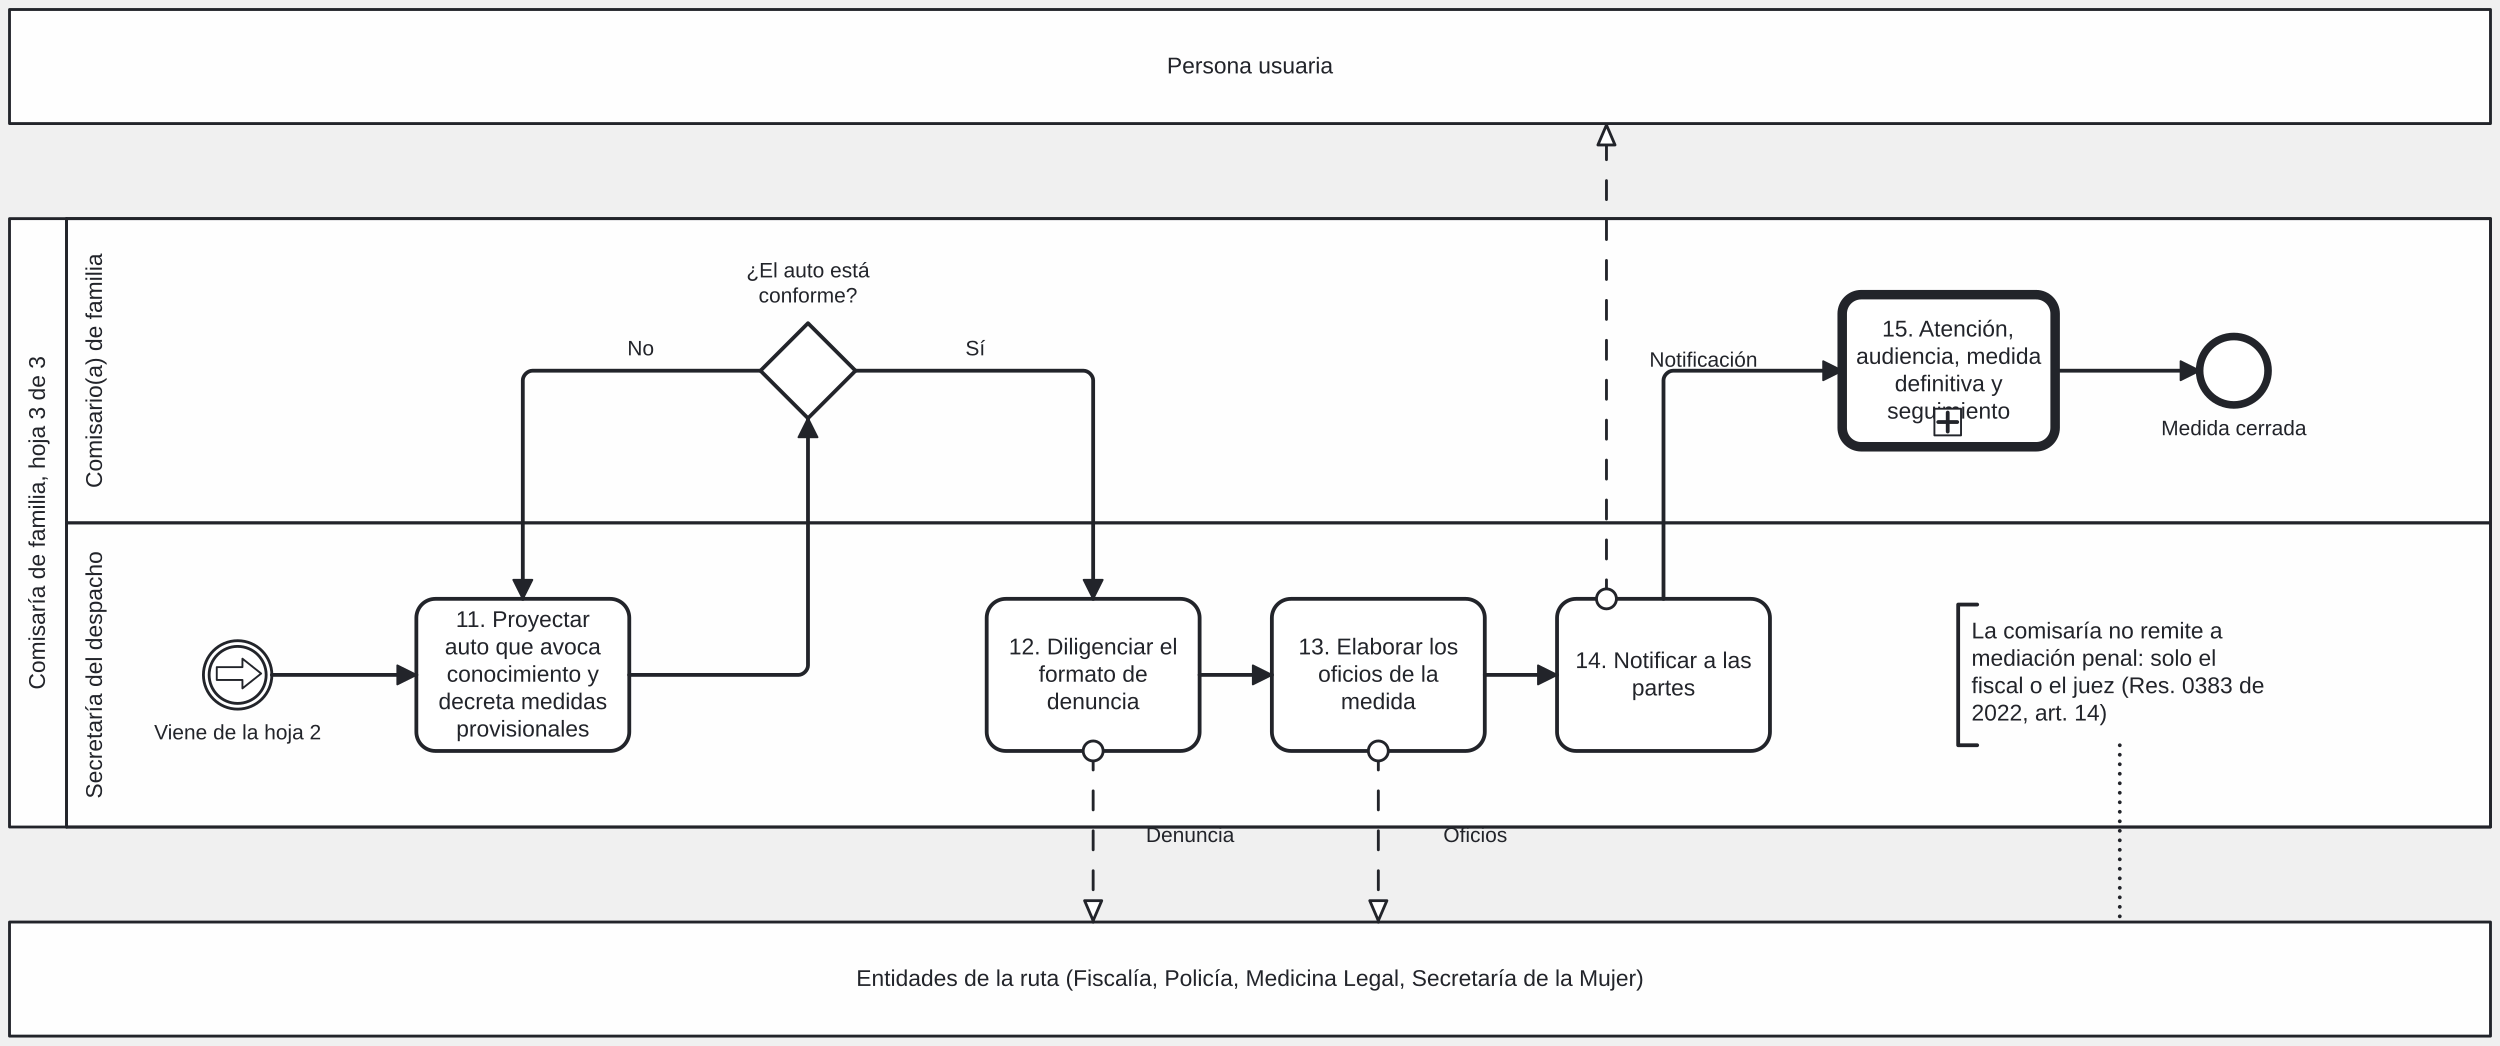
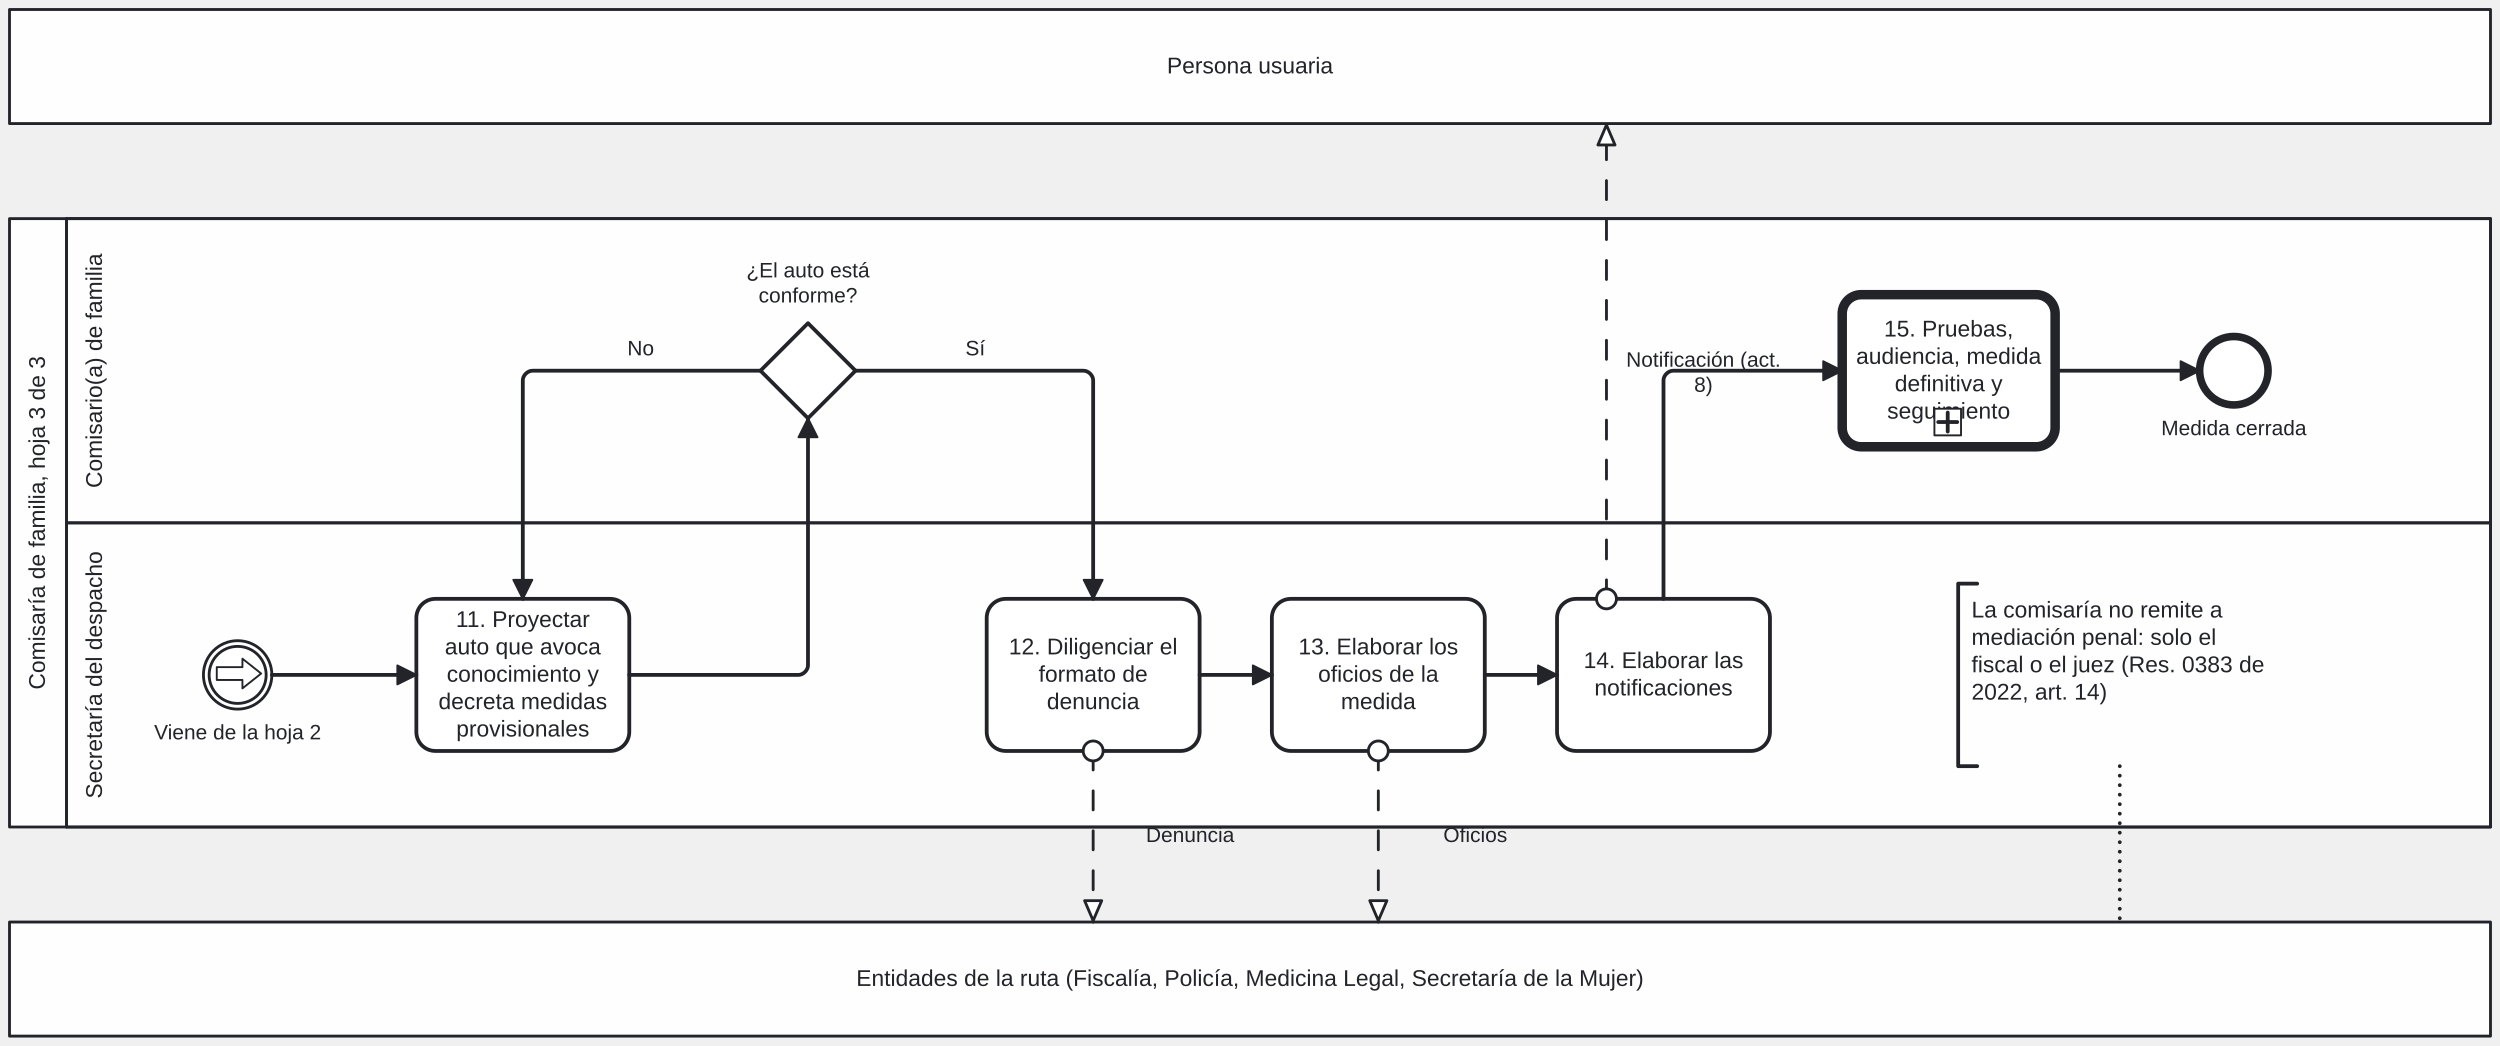
<svg xmlns="http://www.w3.org/2000/svg" width="1315" height="550" viewBox="-5 -5 1315 550" version="1.1">
  <g class="djs-group">
    <g class="djs-element djs-shape" data-element-id="pool_p_comisaria_3" style="display: block;" transform="matrix(1 0 0 1 0 110)">
      <g class="djs-visual">
        <rect x="0" y="0" width="1305" height="320" rx="0" ry="0" style="stroke-linecap: round; stroke-linejoin: round; stroke: rgb(34, 36, 42); stroke-width: 1.5px; fill: white; fill-opacity: 0.95;" />
        <path style="fill: none; stroke-linecap: round; stroke-linejoin: round; stroke: rgb(34, 36, 42); stroke-width: 1.5px;" d="M30,0L30,320" />
        <text lineHeight="1.2" class="djs-label" style="font-family: Arial, sans-serif; font-size: 12px; font-weight: normal; fill: rgb(34, 36, 42);" transform="matrix(-1.83697e-16 -1 1 -1.83697e-16 0 320)">
          <tspan x="72.288" y="18.6">Comisaría de familia, hoja 3 de 3</tspan>
        </text>
      </g>
      <rect class="djs-hit djs-hit-all" x="0" y="0" width="1305" height="320" style="fill: none; stroke-opacity: 0; stroke: white; stroke-width: 15px;" />
    </g>
    <g class="djs-children">
      <g class="djs-group">
        <g class="djs-element djs-shape" data-element-id="lane_sec" style="display: block;" transform="matrix(1 0 0 1 30 270)">
          <g class="djs-visual">
            <rect x="0" y="0" width="1275" height="160" rx="0" ry="0" style="stroke-linecap: round; stroke-linejoin: round; stroke: rgb(34, 36, 42); stroke-width: 1.5px; fill: white; fill-opacity: 0.25;" />
            <text lineHeight="1.2" class="djs-label" style="font-family: Arial, sans-serif; font-size: 12px; font-weight: normal; fill: rgb(34, 36, 42);" transform="matrix(-1.83697e-16 -1 1 -1.83697e-16 0 160)">
              <tspan x="14.958" y="18.6">Secretaría del despacho</tspan>
            </text>
          </g>
          <rect class="djs-hit djs-hit-all" x="0" y="0" width="1275" height="160" style="fill: none; stroke-opacity: 0; stroke: white; stroke-width: 15px;" />
        </g>
      </g>
      <g class="djs-group">
        <g class="djs-element djs-shape" data-element-id="lane_com" style="display: block;" transform="matrix(1 0 0 1 30 110)">
          <g class="djs-visual">
            <rect x="0" y="0" width="1275" height="160" rx="0" ry="0" style="stroke-linecap: round; stroke-linejoin: round; stroke: rgb(34, 36, 42); stroke-width: 1.5px; fill: white; fill-opacity: 0.25;" />
            <text lineHeight="1.2" class="djs-label" style="font-family: Arial, sans-serif; font-size: 12px; font-weight: normal; fill: rgb(34, 36, 42);" transform="matrix(-1.83697e-16 -1 1 -1.83697e-16 0 160)">
              <tspan x="18.315" y="18.6">Comisario(a) de familia</tspan>
            </text>
          </g>
          <rect class="djs-hit djs-hit-all" x="0" y="0" width="1275" height="160" style="fill: none; stroke-opacity: 0; stroke: white; stroke-width: 15px;" />
        </g>
      </g>
      <g class="djs-group">
        <g class="djs-element djs-shape" data-element-id="de_hoja2" style="display: block;" transform="matrix(1 0 0 1 102 332)">
          <g class="djs-visual">
            <circle cx="18" cy="18" r="18" style="stroke-linecap: round; stroke-linejoin: round; stroke: rgb(34, 36, 42); stroke-width: 1.5px; fill: white; fill-opacity: 0.95;" />
            <circle cx="18" cy="18" r="15" style="stroke-linecap: round; stroke-linejoin: round; stroke: rgb(34, 36, 42); stroke-width: 1.5px; fill: none;" />
            <path d="m 20.52,9.468 0,4.438 -13.5,0 0,6.75 13.5,0 0,4.438 9.844,-7.812 -9.844,-7.812 z" style="fill: white; stroke-linecap: round; stroke-linejoin: round; stroke: rgb(34, 36, 42); stroke-width: 1px;" />
          </g>
          <rect class="djs-hit djs-hit-all" x="0" y="0" width="36" height="36" style="fill: none; stroke-opacity: 0; stroke: white; stroke-width: 15px;" />
        </g>
      </g>
      <g class="djs-group">
        <g class="djs-element djs-shape" data-element-id="de_hoja2_label" style="display: block;" transform="matrix(1 0 0 1 65 374)">
          <g class="djs-visual">
            <text lineHeight="1.2" class="djs-label" style="font-family: Arial, sans-serif; font-size: 11px; font-weight: normal; fill: rgb(34, 36, 42);">
              <tspan x="11.064" y="9.9">Viene de la hoja 2</tspan>
            </text>
          </g>
          <rect class="djs-hit djs-hit-all" x="0" y="0" width="110" height="14" style="fill: none; stroke-opacity: 0; stroke: white; stroke-width: 15px;" />
        </g>
      </g>
      <g class="djs-group">
        <g class="djs-element djs-shape" data-element-id="t11" style="display: block;" transform="matrix(1 0 0 1 214 310)">
          <g class="djs-visual">
            <rect x="0" y="0" width="112" height="80" rx="10" ry="10" style="stroke-linecap: round; stroke-linejoin: round; stroke: rgb(34, 36, 42); stroke-width: 2px; fill: white; fill-opacity: 0.95;" />
            <text lineHeight="1.2" class="djs-label" style="font-family: Arial, sans-serif; font-size: 12px; font-weight: normal; fill: rgb(34, 36, 42);">
              <tspan x="20.762" y="14.8">11. Proyectar </tspan>
              <tspan x="14.967" y="29.2">auto que avoca </tspan>
              <tspan x="15.98" y="43.6">conocimiento y </tspan>
              <tspan x="11.642" y="58">decreta medidas </tspan>
              <tspan x="20.981" y="72.4">provisionales</tspan>
            </text>
          </g>
          <rect class="djs-hit djs-hit-all" x="0" y="0" width="112" height="80" style="fill: none; stroke-opacity: 0; stroke: white; stroke-width: 15px;" />
        </g>
      </g>
      <g class="djs-group">
        <g class="djs-element djs-shape" data-element-id="g2" style="display: block;" transform="matrix(1 0 0 1 395 165)">
          <g class="djs-visual">
            <polygon points="25,0 50,25 25,50 0,25" style="stroke-linecap: round; stroke-linejoin: round; stroke: rgb(34, 36, 42); stroke-width: 2px; fill: white; fill-opacity: 0.95;" />
          </g>
          <rect class="djs-hit djs-hit-all" x="0" y="0" width="50" height="50" style="fill: none; stroke-opacity: 0; stroke: white; stroke-width: 15px;" />
        </g>
      </g>
      <g class="djs-group">
        <g class="djs-element djs-shape" data-element-id="g2_label" style="display: block;" transform="matrix(1 0 0 1 365 131)">
          <g class="djs-visual">
            <text lineHeight="1.2" class="djs-label" style="font-family: Arial, sans-serif; font-size: 11px; font-weight: normal; fill: rgb(34, 36, 42);">
              <tspan x="22.594" y="9.9">¿El auto está </tspan>
              <tspan x="29.015" y="23.1">conforme?</tspan>
            </text>
          </g>
          <rect class="djs-hit djs-hit-all" x="0" y="0" width="110" height="27" style="fill: none; stroke-opacity: 0; stroke: white; stroke-width: 15px;" />
        </g>
      </g>
      <g class="djs-group">
        <g class="djs-element djs-shape" data-element-id="t12" style="display: block;" transform="matrix(1 0 0 1 514 310)">
          <g class="djs-visual">
            <rect x="0" y="0" width="112" height="80" rx="10" ry="10" style="stroke-linecap: round; stroke-linejoin: round; stroke: rgb(34, 36, 42); stroke-width: 2px; fill: white; fill-opacity: 0.95;" />
            <text lineHeight="1.2" class="djs-label" style="font-family: Arial, sans-serif; font-size: 12px; font-weight: normal; fill: rgb(34, 36, 42);">
              <tspan x="11.645" y="29.2">12. Diligenciar el</tspan>
              <tspan x="27.318" y="43.6">formato de </tspan>
              <tspan x="31.646" y="58">denuncia</tspan>
            </text>
          </g>
          <rect class="djs-hit djs-hit-all" x="0" y="0" width="112" height="80" style="fill: none; stroke-opacity: 0; stroke: white; stroke-width: 15px;" />
        </g>
      </g>
      <g class="djs-group">
        <g class="djs-element djs-shape" data-element-id="t13" style="display: block;" transform="matrix(1 0 0 1 664 310)">
          <g class="djs-visual">
            <rect x="0" y="0" width="112" height="80" rx="10" ry="10" style="stroke-linecap: round; stroke-linejoin: round; stroke: rgb(34, 36, 42); stroke-width: 2px; fill: white; fill-opacity: 0.95;" />
            <text lineHeight="1.2" class="djs-label" style="font-family: Arial, sans-serif; font-size: 12px; font-weight: normal; fill: rgb(34, 36, 42);">
              <tspan x="13.977" y="29.2">13. Elaborar los </tspan>
              <tspan x="24.315" y="43.6">oficios de la </tspan>
              <tspan x="36.321" y="58">medida</tspan>
            </text>
          </g>
          <rect class="djs-hit djs-hit-all" x="0" y="0" width="112" height="80" style="fill: none; stroke-opacity: 0; stroke: white; stroke-width: 15px;" />
        </g>
      </g>
      <g class="djs-group">
        <g class="djs-element djs-shape" data-element-id="t14" style="display: block;" transform="matrix(1 0 0 1 814 310)">
          <g class="djs-visual">
            <rect x="0" y="0" width="112" height="80" rx="10" ry="10" style="stroke-linecap: round; stroke-linejoin: round; stroke: rgb(34, 36, 42); stroke-width: 2px; fill: white; fill-opacity: 0.95;" />
            <text lineHeight="1.2" class="djs-label" style="font-family: Arial, sans-serif; font-size: 12px; font-weight: normal; fill: rgb(34, 36, 42);">
-               <tspan x="9.646" y="36.4">14. Notificar a las</tspan>
-               <tspan x="39.324" y="50.8">partes</tspan>
+               <tspan x="13.977" y="36.4">14. Elaborar las </tspan>
+               <tspan x="19.646" y="50.8">notificaciones</tspan>
            </text>
          </g>
          <rect class="djs-hit djs-hit-all" x="0" y="0" width="112" height="80" style="fill: none; stroke-opacity: 0; stroke: white; stroke-width: 15px;" />
        </g>
      </g>
      <g class="djs-group">
        <g class="djs-element djs-shape" data-element-id="sp" style="display: block;" transform="matrix(1 0 0 1 964 150)">
          <g class="djs-visual">
            <rect x="0" y="0" width="112" height="80" rx="10" ry="10" style="stroke-linecap: round; stroke-linejoin: round; stroke: rgb(34, 36, 42); stroke-width: 5px; fill: white; fill-opacity: 0.95;" />
            <text lineHeight="1.2" class="djs-label" style="font-family: Arial, sans-serif; font-size: 12px; font-weight: normal; fill: rgb(34, 36, 42);">
-               <tspan x="20.976" y="22">15. Atención, </tspan>
+               <tspan x="21.978" y="22">15. Pruebas, </tspan>
              <tspan x="7.3" y="36.4">audiencia, medida </tspan>
              <tspan x="27.652" y="50.8">definitiva y </tspan>
              <tspan x="23.647" y="65.2">seguimiento</tspan>
            </text>
            <rect x="0" y="0" width="14" height="14" rx="0" ry="0" style="stroke-linecap: round; stroke-linejoin: round; stroke: rgb(34, 36, 42); stroke-width: 1px; fill: white;" transform="matrix(1 0 0 1 48.5 60)" />
            <path data-marker="sub-process" d="m48.5,60 m 7,2 l 0,10 m -5,-5 l 10,0" style="fill: white; stroke-linecap: round; stroke-linejoin: round; stroke: rgb(34, 36, 42); stroke-width: 2px;" />
          </g>
          <rect class="djs-hit djs-hit-all" x="0" y="0" width="112" height="80" style="fill: none; stroke-opacity: 0; stroke: white; stroke-width: 15px;" />
        </g>
      </g>
      <g class="djs-group">
        <g class="djs-element djs-shape" data-element-id="fin" style="display: block;" transform="matrix(1 0 0 1 1152 172)">
          <g class="djs-visual">
            <circle cx="18" cy="18" r="18" style="stroke-linecap: round; stroke-linejoin: round; stroke: rgb(34, 36, 42); stroke-width: 4px; fill: white; fill-opacity: 0.95;" />
          </g>
          <rect class="djs-hit djs-hit-all" x="0" y="0" width="36" height="36" style="fill: none; stroke-opacity: 0; stroke: white; stroke-width: 15px;" />
        </g>
      </g>
      <g class="djs-group">
        <g class="djs-element djs-shape" data-element-id="fin_label" style="display: block;" transform="matrix(1 0 0 1 1115 214)">
          <g class="djs-visual">
            <text lineHeight="1.2" class="djs-label" style="font-family: Arial, sans-serif; font-size: 11px; font-weight: normal; fill: rgb(34, 36, 42);">
              <tspan x="16.785" y="9.9">Medida cerrada</tspan>
            </text>
          </g>
          <rect class="djs-hit djs-hit-all" x="0" y="0" width="110" height="14" style="fill: none; stroke-opacity: 0; stroke: white; stroke-width: 15px;" />
        </g>
      </g>
      <g class="djs-group">
-         <g class="djs-element djs-shape" data-element-id="n_med" style="display: block;" transform="matrix(1 0 0 1 1025 313)">
-           <g class="djs-visual">
-             <rect x="0" y="0" width="170" height="74" rx="0" ry="0" style="stroke-linecap: round; stroke-linejoin: round; stroke: none; stroke-width: 2px; fill: none;" />
-             <path d="m 0, 0 m 10,0 l -10,0 l 0,74 l 10,0" style="fill: none; stroke-linecap: round; stroke-linejoin: round; stroke: rgb(34, 36, 42); stroke-width: 2px;" />
+         <g class="djs-element djs-shape" data-element-id="n_med" style="display: block;" transform="matrix(1 0 0 1 1025 302)">
+           <g class="djs-visual">
+             <rect x="0" y="0" width="170" height="96" rx="0" ry="0" style="stroke-linecap: round; stroke-linejoin: round; stroke: none; stroke-width: 2px; fill: none;" />
+             <path d="m 0, 0 m 10,0 l -10,0 l 0,96 l 10,0" style="fill: none; stroke-linecap: round; stroke-linejoin: round; stroke: rgb(34, 36, 42); stroke-width: 2px;" />
            <text lineHeight="1.2" class="djs-label" style="font-family: Arial, sans-serif; font-size: 12px; font-weight: normal; fill: rgb(34, 36, 42);">
              <tspan x="7" y="17.8">La comisaría no remite a </tspan>
              <tspan x="7" y="32.2">mediación penal: solo el </tspan>
              <tspan x="7" y="46.6">fiscal o el juez (Res. 0383 de</tspan>
              <tspan x="7" y="61">2022, art. 14)</tspan>
            </text>
          </g>
-           <rect class="djs-hit djs-hit-all" x="0" y="0" width="170" height="74" style="fill: none; stroke-opacity: 0; stroke: white; stroke-width: 15px;" />
+           <rect class="djs-hit djs-hit-all" x="0" y="0" width="170" height="96" style="fill: none; stroke-opacity: 0; stroke: white; stroke-width: 15px;" />
        </g>
      </g>
      <g class="djs-group">
        <g class="djs-element djs-connection" data-element-id="f0" style="display: block;">
          <g class="djs-visual">
            <defs>
-               <marker id="marker-6ocaddbm707bsfa8mrhfiuev6" viewBox="0 0 20 20" refX="11" refY="10" markerWidth="10" markerHeight="10" orient="auto">
-                 <path d="M 1 5 L 11 10 L 1 15 Z" style="stroke-linecap: round; stroke-linejoin: round; stroke: rgb(34, 36, 42); stroke-width: 1px; fill: rgb(34, 36, 42);" />
-               </marker>
-             </defs>
-             <path data-corner-radius="5" style="fill: none; stroke-linecap: round; stroke-linejoin: round; stroke: rgb(34, 36, 42); stroke-width: 2px; marker-end: url('#marker-6ocaddbm707bsfa8mrhfiuev6');" d="M138,350L214,350" />
+               <marker id="marker-1jmli76k7p26goziqy7qf6j7v" viewBox="0 0 20 20" refX="11" refY="10" markerWidth="10" markerHeight="10" orient="auto">
+                 <path d="M 1 5 L 11 10 L 1 15 Z" style="stroke-linecap: round; stroke-linejoin: round; stroke: rgb(34, 36, 42); stroke-width: 1px; fill: rgb(34, 36, 42);" />
+               </marker>
+             </defs>
+             <path data-corner-radius="5" style="fill: none; stroke-linecap: round; stroke-linejoin: round; stroke: rgb(34, 36, 42); stroke-width: 2px; marker-end: url('#marker-1jmli76k7p26goziqy7qf6j7v');" d="M138,350L214,350" />
          </g>
          <path d="M138,350L214,350" class="djs-hit djs-hit-stroke" style="fill: none; stroke-opacity: 0; stroke: white; stroke-width: 15px;" />
        </g>
      </g>
      <g class="djs-group">
        <g class="djs-element djs-connection" data-element-id="f1" style="display: block;">
          <g class="djs-visual">
            <defs>
-               <marker id="marker-0fmhw7bq6n7e54t31irwvuo8n" viewBox="0 0 20 20" refX="11" refY="10" markerWidth="10" markerHeight="10" orient="auto">
-                 <path d="M 1 5 L 11 10 L 1 15 Z" style="stroke-linecap: round; stroke-linejoin: round; stroke: rgb(34, 36, 42); stroke-width: 1px; fill: rgb(34, 36, 42);" />
-               </marker>
-             </defs>
-             <path data-corner-radius="5" style="fill: none; stroke-linecap: round; stroke-linejoin: round; stroke: rgb(34, 36, 42); stroke-width: 2px; marker-end: url('#marker-0fmhw7bq6n7e54t31irwvuo8n');" d="M326,350L415,350C417.5,350,420,347.5,420,345L420,215" />
+               <marker id="marker-cq4ip646uxsgk63d7cg34si0q" viewBox="0 0 20 20" refX="11" refY="10" markerWidth="10" markerHeight="10" orient="auto">
+                 <path d="M 1 5 L 11 10 L 1 15 Z" style="stroke-linecap: round; stroke-linejoin: round; stroke: rgb(34, 36, 42); stroke-width: 1px; fill: rgb(34, 36, 42);" />
+               </marker>
+             </defs>
+             <path data-corner-radius="5" style="fill: none; stroke-linecap: round; stroke-linejoin: round; stroke: rgb(34, 36, 42); stroke-width: 2px; marker-end: url('#marker-cq4ip646uxsgk63d7cg34si0q');" d="M326,350L415,350C417.5,350,420,347.5,420,345L420,215" />
          </g>
          <path d="M326,350L420,350L420,215" class="djs-hit djs-hit-stroke" style="fill: none; stroke-opacity: 0; stroke: white; stroke-width: 15px;" />
        </g>
      </g>
      <g class="djs-group">
        <g class="djs-element djs-connection" data-element-id="f2" style="display: block;">
          <g class="djs-visual">
            <defs>
-               <marker id="marker-3z6f3zbd7s1fugxnc90xx5rpt" viewBox="0 0 20 20" refX="11" refY="10" markerWidth="10" markerHeight="10" orient="auto">
-                 <path d="M 1 5 L 11 10 L 1 15 Z" style="stroke-linecap: round; stroke-linejoin: round; stroke: rgb(34, 36, 42); stroke-width: 1px; fill: rgb(34, 36, 42);" />
-               </marker>
-             </defs>
-             <path data-corner-radius="5" style="fill: none; stroke-linecap: round; stroke-linejoin: round; stroke: rgb(34, 36, 42); stroke-width: 2px; marker-end: url('#marker-3z6f3zbd7s1fugxnc90xx5rpt');" d="M395,190L275,190C272.5,190,270,192.5,270,195L270,310" />
+               <marker id="marker-c35axzc2uufrnei06x0t6j44o" viewBox="0 0 20 20" refX="11" refY="10" markerWidth="10" markerHeight="10" orient="auto">
+                 <path d="M 1 5 L 11 10 L 1 15 Z" style="stroke-linecap: round; stroke-linejoin: round; stroke: rgb(34, 36, 42); stroke-width: 1px; fill: rgb(34, 36, 42);" />
+               </marker>
+             </defs>
+             <path data-corner-radius="5" style="fill: none; stroke-linecap: round; stroke-linejoin: round; stroke: rgb(34, 36, 42); stroke-width: 2px; marker-end: url('#marker-c35axzc2uufrnei06x0t6j44o');" d="M395,190L275,190C272.5,190,270,192.5,270,195L270,310" />
          </g>
          <path d="M395,190L270,190L270,310" class="djs-hit djs-hit-stroke" style="fill: none; stroke-opacity: 0; stroke: white; stroke-width: 15px;" />
        </g>
      </g>
      <g class="djs-group">
        <g class="djs-element djs-shape" data-element-id="f2_label" style="display: block;" transform="matrix(1 0 0 1 302 172)">
          <g class="djs-visual">
            <text lineHeight="1.2" class="djs-label" style="font-family: Arial, sans-serif; font-size: 11px; font-weight: normal; fill: rgb(34, 36, 42);">
              <tspan x="22.969" y="9.9">No</tspan>
            </text>
          </g>
          <rect class="djs-hit djs-hit-all" x="0" y="0" width="60" height="14" style="fill: none; stroke-opacity: 0; stroke: white; stroke-width: 15px;" />
        </g>
      </g>
      <g class="djs-group">
        <g class="djs-element djs-connection" data-element-id="f3" style="display: block;">
          <g class="djs-visual">
            <defs>
-               <marker id="marker-133tfb5l6pn5t9u1fe9v2nc62" viewBox="0 0 20 20" refX="11" refY="10" markerWidth="10" markerHeight="10" orient="auto">
-                 <path d="M 1 5 L 11 10 L 1 15 Z" style="stroke-linecap: round; stroke-linejoin: round; stroke: rgb(34, 36, 42); stroke-width: 1px; fill: rgb(34, 36, 42);" />
-               </marker>
-             </defs>
-             <path data-corner-radius="5" style="fill: none; stroke-linecap: round; stroke-linejoin: round; stroke: rgb(34, 36, 42); stroke-width: 2px; marker-end: url('#marker-133tfb5l6pn5t9u1fe9v2nc62');" d="M445,190L565,190C567.5,190,570,192.5,570,195L570,310" />
+               <marker id="marker-dc7b6q39wcp60gbk7h56kvcpc" viewBox="0 0 20 20" refX="11" refY="10" markerWidth="10" markerHeight="10" orient="auto">
+                 <path d="M 1 5 L 11 10 L 1 15 Z" style="stroke-linecap: round; stroke-linejoin: round; stroke: rgb(34, 36, 42); stroke-width: 1px; fill: rgb(34, 36, 42);" />
+               </marker>
+             </defs>
+             <path data-corner-radius="5" style="fill: none; stroke-linecap: round; stroke-linejoin: round; stroke: rgb(34, 36, 42); stroke-width: 2px; marker-end: url('#marker-dc7b6q39wcp60gbk7h56kvcpc');" d="M445,190L565,190C567.5,190,570,192.5,570,195L570,310" />
          </g>
          <path d="M445,190L570,190L570,310" class="djs-hit djs-hit-stroke" style="fill: none; stroke-opacity: 0; stroke: white; stroke-width: 15px;" />
        </g>
      </g>
      <g class="djs-group">
        <g class="djs-element djs-shape" data-element-id="f3_label" style="display: block;" transform="matrix(1 0 0 1 478 172)">
          <g class="djs-visual">
            <text lineHeight="1.2" class="djs-label" style="font-family: Arial, sans-serif; font-size: 11px; font-weight: normal; fill: rgb(34, 36, 42);">
              <tspan x="24.803" y="9.9">Sí</tspan>
            </text>
          </g>
          <rect class="djs-hit djs-hit-all" x="0" y="0" width="60" height="14" style="fill: none; stroke-opacity: 0; stroke: white; stroke-width: 15px;" />
        </g>
      </g>
      <g class="djs-group">
        <g class="djs-element djs-connection" data-element-id="f4" style="display: block;">
          <g class="djs-visual">
            <defs>
-               <marker id="marker-audy13p5jjz77ltoy2a8ndmfx" viewBox="0 0 20 20" refX="11" refY="10" markerWidth="10" markerHeight="10" orient="auto">
-                 <path d="M 1 5 L 11 10 L 1 15 Z" style="stroke-linecap: round; stroke-linejoin: round; stroke: rgb(34, 36, 42); stroke-width: 1px; fill: rgb(34, 36, 42);" />
-               </marker>
-             </defs>
-             <path data-corner-radius="5" style="fill: none; stroke-linecap: round; stroke-linejoin: round; stroke: rgb(34, 36, 42); stroke-width: 2px; marker-end: url('#marker-audy13p5jjz77ltoy2a8ndmfx');" d="M626,350L664,350" />
+               <marker id="marker-cnxa9z6g8ml0qte0dv5co7uld" viewBox="0 0 20 20" refX="11" refY="10" markerWidth="10" markerHeight="10" orient="auto">
+                 <path d="M 1 5 L 11 10 L 1 15 Z" style="stroke-linecap: round; stroke-linejoin: round; stroke: rgb(34, 36, 42); stroke-width: 1px; fill: rgb(34, 36, 42);" />
+               </marker>
+             </defs>
+             <path data-corner-radius="5" style="fill: none; stroke-linecap: round; stroke-linejoin: round; stroke: rgb(34, 36, 42); stroke-width: 2px; marker-end: url('#marker-cnxa9z6g8ml0qte0dv5co7uld');" d="M626,350L664,350" />
          </g>
          <path d="M626,350L664,350" class="djs-hit djs-hit-stroke" style="fill: none; stroke-opacity: 0; stroke: white; stroke-width: 15px;" />
        </g>
      </g>
      <g class="djs-group">
        <g class="djs-element djs-connection" data-element-id="f5" style="display: block;">
          <g class="djs-visual">
            <defs>
-               <marker id="marker-esx0yjzxqk1an5em1obhrrpxt" viewBox="0 0 20 20" refX="11" refY="10" markerWidth="10" markerHeight="10" orient="auto">
-                 <path d="M 1 5 L 11 10 L 1 15 Z" style="stroke-linecap: round; stroke-linejoin: round; stroke: rgb(34, 36, 42); stroke-width: 1px; fill: rgb(34, 36, 42);" />
-               </marker>
-             </defs>
-             <path data-corner-radius="5" style="fill: none; stroke-linecap: round; stroke-linejoin: round; stroke: rgb(34, 36, 42); stroke-width: 2px; marker-end: url('#marker-esx0yjzxqk1an5em1obhrrpxt');" d="M776,350L814,350" />
+               <marker id="marker-2eqnuzny3ushm55co1il4ngnd" viewBox="0 0 20 20" refX="11" refY="10" markerWidth="10" markerHeight="10" orient="auto">
+                 <path d="M 1 5 L 11 10 L 1 15 Z" style="stroke-linecap: round; stroke-linejoin: round; stroke: rgb(34, 36, 42); stroke-width: 1px; fill: rgb(34, 36, 42);" />
+               </marker>
+             </defs>
+             <path data-corner-radius="5" style="fill: none; stroke-linecap: round; stroke-linejoin: round; stroke: rgb(34, 36, 42); stroke-width: 2px; marker-end: url('#marker-2eqnuzny3ushm55co1il4ngnd');" d="M776,350L814,350" />
          </g>
          <path d="M776,350L814,350" class="djs-hit djs-hit-stroke" style="fill: none; stroke-opacity: 0; stroke: white; stroke-width: 15px;" />
        </g>
      </g>
      <g class="djs-group">
        <g class="djs-element djs-connection" data-element-id="f6" style="display: block;">
          <g class="djs-visual">
            <defs>
-               <marker id="marker-du77z87edgbqon8n3tpadop65" viewBox="0 0 20 20" refX="11" refY="10" markerWidth="10" markerHeight="10" orient="auto">
-                 <path d="M 1 5 L 11 10 L 1 15 Z" style="stroke-linecap: round; stroke-linejoin: round; stroke: rgb(34, 36, 42); stroke-width: 1px; fill: rgb(34, 36, 42);" />
-               </marker>
-             </defs>
-             <path data-corner-radius="5" style="fill: none; stroke-linecap: round; stroke-linejoin: round; stroke: rgb(34, 36, 42); stroke-width: 2px; marker-end: url('#marker-du77z87edgbqon8n3tpadop65');" d="M870,310L870,195C870,192.5,872.5,190,875,190L964,190" />
+               <marker id="marker-0eelmf8lgsikbsdfmneokxea9" viewBox="0 0 20 20" refX="11" refY="10" markerWidth="10" markerHeight="10" orient="auto">
+                 <path d="M 1 5 L 11 10 L 1 15 Z" style="stroke-linecap: round; stroke-linejoin: round; stroke: rgb(34, 36, 42); stroke-width: 1px; fill: rgb(34, 36, 42);" />
+               </marker>
+             </defs>
+             <path data-corner-radius="5" style="fill: none; stroke-linecap: round; stroke-linejoin: round; stroke: rgb(34, 36, 42); stroke-width: 2px; marker-end: url('#marker-0eelmf8lgsikbsdfmneokxea9');" d="M870,310L870,195C870,192.5,872.5,190,875,190L964,190" />
          </g>
          <path d="M870,310L870,190L964,190" class="djs-hit djs-hit-stroke" style="fill: none; stroke-opacity: 0; stroke: white; stroke-width: 15px;" />
        </g>
      </g>
      <g class="djs-group">
        <g class="djs-element djs-connection" data-element-id="f7" style="display: block;">
          <g class="djs-visual">
            <defs>
-               <marker id="marker-ef86c08v6rwbdh5isde30vssd" viewBox="0 0 20 20" refX="11" refY="10" markerWidth="10" markerHeight="10" orient="auto">
-                 <path d="M 1 5 L 11 10 L 1 15 Z" style="stroke-linecap: round; stroke-linejoin: round; stroke: rgb(34, 36, 42); stroke-width: 1px; fill: rgb(34, 36, 42);" />
-               </marker>
-             </defs>
-             <path data-corner-radius="5" style="fill: none; stroke-linecap: round; stroke-linejoin: round; stroke: rgb(34, 36, 42); stroke-width: 2px; marker-end: url('#marker-ef86c08v6rwbdh5isde30vssd');" d="M1076,190L1152,190" />
+               <marker id="marker-3la8gyz849nzh3dm9u3x91jal" viewBox="0 0 20 20" refX="11" refY="10" markerWidth="10" markerHeight="10" orient="auto">
+                 <path d="M 1 5 L 11 10 L 1 15 Z" style="stroke-linecap: round; stroke-linejoin: round; stroke: rgb(34, 36, 42); stroke-width: 1px; fill: rgb(34, 36, 42);" />
+               </marker>
+             </defs>
+             <path data-corner-radius="5" style="fill: none; stroke-linecap: round; stroke-linejoin: round; stroke: rgb(34, 36, 42); stroke-width: 2px; marker-end: url('#marker-3la8gyz849nzh3dm9u3x91jal');" d="M1076,190L1152,190" />
          </g>
          <path d="M1076,190L1152,190" class="djs-hit djs-hit-stroke" style="fill: none; stroke-opacity: 0; stroke: white; stroke-width: 15px;" />
        </g>
      </g>
    </g>
  </g>
  <g class="djs-group">
    <g class="djs-element djs-shape" data-element-id="persona" style="display: block;" transform="matrix(1 0 0 1 0 0)">
      <g class="djs-visual">
        <rect x="0" y="0" width="1305" height="60" rx="0" ry="0" style="stroke-linecap: round; stroke-linejoin: round; stroke: rgb(34, 36, 42); stroke-width: 1.5px; fill: white; fill-opacity: 0.95;" />
        <text lineHeight="1.2" class="djs-label" style="font-family: Arial, sans-serif; font-size: 12px; font-weight: normal; fill: rgb(34, 36, 42);">
          <tspan x="608.807" y="33.6">Persona usuaria</tspan>
        </text>
      </g>
      <rect class="djs-hit djs-hit-all" x="0" y="0" width="1305" height="60" style="fill: none; stroke-opacity: 0; stroke: white; stroke-width: 15px;" />
    </g>
  </g>
  <g class="djs-group">
    <g class="djs-element djs-shape" data-element-id="entidades" style="display: block;" transform="matrix(1 0 0 1 0 480)">
      <g class="djs-visual">
        <rect x="0" y="0" width="1305" height="60" rx="0" ry="0" style="stroke-linecap: round; stroke-linejoin: round; stroke: rgb(34, 36, 42); stroke-width: 1.5px; fill: white; fill-opacity: 0.95;" />
        <text lineHeight="1.2" class="djs-label" style="font-family: Arial, sans-serif; font-size: 12px; font-weight: normal; fill: rgb(34, 36, 42);">
          <tspan x="445.397" y="33.6">Entidades de la ruta (Fiscalía, Policía, Medicina Legal, Secretaría de la Mujer)</tspan>
        </text>
      </g>
      <rect class="djs-hit djs-hit-all" x="0" y="0" width="1305" height="60" style="fill: none; stroke-opacity: 0; stroke: white; stroke-width: 15px;" />
    </g>
  </g>
  <g class="djs-group">
    <g class="djs-element djs-connection" data-element-id="mf0" style="display: block;">
      <g class="djs-visual">
        <defs>
-           <marker id="marker-ag607rkndw82pq8a6juwlj9ts" viewBox="0 0 20 20" refX="8.5" refY="5" markerWidth="20" markerHeight="20" orient="auto">
+           <marker id="marker-34ntwxlestpt0uvwqzwayft7v" viewBox="0 0 20 20" refX="8.5" refY="5" markerWidth="20" markerHeight="20" orient="auto">
            <path d="m 1 5 l 0 -3 l 7 3 l -7 3 z" style="stroke-linecap: round; stroke-linejoin: round; stroke: rgb(34, 36, 42); stroke-width: 1px; fill: white; stroke-dasharray: 10000, 1;" />
          </marker>
-           <marker id="marker-a93pk5nivvtyop70rlp25n6jr" viewBox="0 0 20 20" refX="6" refY="6" markerWidth="20" markerHeight="20" orient="auto">
+           <marker id="marker-3m3i555h4zp56lxldskhbjgpb" viewBox="0 0 20 20" refX="6" refY="6" markerWidth="20" markerHeight="20" orient="auto">
            <circle cx="6" cy="6" r="3.5" style="stroke-linecap: round; stroke-linejoin: round; stroke: rgb(34, 36, 42); stroke-width: 1px; fill: white; stroke-dasharray: 10000, 1;" />
          </marker>
        </defs>
-         <path data-corner-radius="5" style="fill: none; stroke-linecap: round; stroke-linejoin: round; stroke: rgb(34, 36, 42); stroke-width: 1.5px; marker-end: url('#marker-ag607rkndw82pq8a6juwlj9ts'); marker-start: url('#marker-a93pk5nivvtyop70rlp25n6jr'); stroke-dasharray: 10, 11;" d="M570,390L570,480" />
+         <path data-corner-radius="5" style="fill: none; stroke-linecap: round; stroke-linejoin: round; stroke: rgb(34, 36, 42); stroke-width: 1.5px; marker-end: url('#marker-34ntwxlestpt0uvwqzwayft7v'); marker-start: url('#marker-3m3i555h4zp56lxldskhbjgpb'); stroke-dasharray: 10, 11;" d="M570,390L570,480" />
      </g>
      <path d="M570,390L570,480" class="djs-hit djs-hit-stroke" style="fill: none; stroke-opacity: 0; stroke: white; stroke-width: 15px;" />
    </g>
  </g>
  <g class="djs-group">
    <g class="djs-element djs-shape" data-element-id="mf0_label" style="display: block;" transform="matrix(1 0 0 1 576 428)">
      <g class="djs-visual">
        <text lineHeight="1.2" class="djs-label" style="font-family: Arial, sans-serif; font-size: 11px; font-weight: normal; fill: rgb(34, 36, 42);">
          <tspan x="21.762" y="9.9">Denuncia</tspan>
        </text>
      </g>
      <rect class="djs-hit djs-hit-all" x="0" y="0" width="90" height="14" style="fill: none; stroke-opacity: 0; stroke: white; stroke-width: 15px;" />
    </g>
  </g>
  <g class="djs-group">
    <g class="djs-element djs-connection" data-element-id="mf1" style="display: block;">
      <g class="djs-visual">
        <defs>
-           <marker id="marker-83fzrqjrcncm6eij7yf3etu5u" viewBox="0 0 20 20" refX="8.5" refY="5" markerWidth="20" markerHeight="20" orient="auto">
+           <marker id="marker-c723dy3rrw4hpp77256y3iohi" viewBox="0 0 20 20" refX="8.5" refY="5" markerWidth="20" markerHeight="20" orient="auto">
            <path d="m 1 5 l 0 -3 l 7 3 l -7 3 z" style="stroke-linecap: round; stroke-linejoin: round; stroke: rgb(34, 36, 42); stroke-width: 1px; fill: white; stroke-dasharray: 10000, 1;" />
          </marker>
-           <marker id="marker-09lf8dactpwgpkqgm9o3sbatx" viewBox="0 0 20 20" refX="6" refY="6" markerWidth="20" markerHeight="20" orient="auto">
+           <marker id="marker-4mbj9uuawfqtfy4z4tfvv2gzk" viewBox="0 0 20 20" refX="6" refY="6" markerWidth="20" markerHeight="20" orient="auto">
            <circle cx="6" cy="6" r="3.5" style="stroke-linecap: round; stroke-linejoin: round; stroke: rgb(34, 36, 42); stroke-width: 1px; fill: white; stroke-dasharray: 10000, 1;" />
          </marker>
        </defs>
-         <path data-corner-radius="5" style="fill: none; stroke-linecap: round; stroke-linejoin: round; stroke: rgb(34, 36, 42); stroke-width: 1.5px; marker-end: url('#marker-83fzrqjrcncm6eij7yf3etu5u'); marker-start: url('#marker-09lf8dactpwgpkqgm9o3sbatx'); stroke-dasharray: 10, 11;" d="M720,390L720,480" />
+         <path data-corner-radius="5" style="fill: none; stroke-linecap: round; stroke-linejoin: round; stroke: rgb(34, 36, 42); stroke-width: 1.5px; marker-end: url('#marker-c723dy3rrw4hpp77256y3iohi'); marker-start: url('#marker-4mbj9uuawfqtfy4z4tfvv2gzk'); stroke-dasharray: 10, 11;" d="M720,390L720,480" />
      </g>
      <path d="M720,390L720,480" class="djs-hit djs-hit-stroke" style="fill: none; stroke-opacity: 0; stroke: white; stroke-width: 15px;" />
    </g>
  </g>
  <g class="djs-group">
    <g class="djs-element djs-shape" data-element-id="mf1_label" style="display: block;" transform="matrix(1 0 0 1 726 428)">
      <g class="djs-visual">
        <text lineHeight="1.2" class="djs-label" style="font-family: Arial, sans-serif; font-size: 11px; font-weight: normal; fill: rgb(34, 36, 42);">
          <tspan x="28.191" y="9.9">Oficios</tspan>
        </text>
      </g>
      <rect class="djs-hit djs-hit-all" x="0" y="0" width="90" height="14" style="fill: none; stroke-opacity: 0; stroke: white; stroke-width: 15px;" />
    </g>
  </g>
  <g class="djs-group">
    <g class="djs-element djs-connection" data-element-id="mf2" style="display: block;">
      <g class="djs-visual">
        <defs>
-           <marker id="marker-bmkwspdloyisx8ec4pm98wkxi" viewBox="0 0 20 20" refX="8.5" refY="5" markerWidth="20" markerHeight="20" orient="auto">
+           <marker id="marker-bp71v0uijxvk831xj4p64czl3" viewBox="0 0 20 20" refX="8.5" refY="5" markerWidth="20" markerHeight="20" orient="auto">
            <path d="m 1 5 l 0 -3 l 7 3 l -7 3 z" style="stroke-linecap: round; stroke-linejoin: round; stroke: rgb(34, 36, 42); stroke-width: 1px; fill: white; stroke-dasharray: 10000, 1;" />
          </marker>
-           <marker id="marker-d0hm7hlu13ztcd8sd9mcfmldv" viewBox="0 0 20 20" refX="6" refY="6" markerWidth="20" markerHeight="20" orient="auto">
+           <marker id="marker-bl5qecdtz3g3xc8ahr47shfsa" viewBox="0 0 20 20" refX="6" refY="6" markerWidth="20" markerHeight="20" orient="auto">
            <circle cx="6" cy="6" r="3.5" style="stroke-linecap: round; stroke-linejoin: round; stroke: rgb(34, 36, 42); stroke-width: 1px; fill: white; stroke-dasharray: 10000, 1;" />
          </marker>
        </defs>
-         <path data-corner-radius="5" style="fill: none; stroke-linecap: round; stroke-linejoin: round; stroke: rgb(34, 36, 42); stroke-width: 1.5px; marker-end: url('#marker-bmkwspdloyisx8ec4pm98wkxi'); marker-start: url('#marker-d0hm7hlu13ztcd8sd9mcfmldv'); stroke-dasharray: 10, 11;" d="M840,310L840,60" />
+         <path data-corner-radius="5" style="fill: none; stroke-linecap: round; stroke-linejoin: round; stroke: rgb(34, 36, 42); stroke-width: 1.5px; marker-end: url('#marker-bp71v0uijxvk831xj4p64czl3'); marker-start: url('#marker-bl5qecdtz3g3xc8ahr47shfsa'); stroke-dasharray: 10, 11;" d="M840,310L840,60" />
      </g>
      <path d="M840,310L840,60" class="djs-hit djs-hit-stroke" style="fill: none; stroke-opacity: 0; stroke: white; stroke-width: 15px;" />
    </g>
  </g>
  <g class="djs-group">
    <g class="djs-element djs-shape" data-element-id="mf2_label" style="display: block;" transform="matrix(1 0 0 1 846 178)">
      <g class="djs-visual">
        <text lineHeight="1.2" class="djs-label" style="font-family: Arial, sans-serif; font-size: 11px; font-weight: normal; fill: rgb(34, 36, 42);">
-           <tspan x="16.571" y="9.9">Notificación</tspan>
-         </text>
-       </g>
-       <rect class="djs-hit djs-hit-all" x="0" y="0" width="90" height="14" style="fill: none; stroke-opacity: 0; stroke: white; stroke-width: 15px;" />
+           <tspan x="4.346" y="9.9">Notificación (act. </tspan>
+           <tspan x="40.11" y="23.1">8)</tspan>
+         </text>
+       </g>
+       <rect class="djs-hit djs-hit-all" x="0" y="0" width="90" height="27" style="fill: none; stroke-opacity: 0; stroke: white; stroke-width: 15px;" />
    </g>
  </g>
  <g class="djs-group">
    <g class="djs-element djs-connection" data-element-id="asoc0" style="display: block;">
      <g class="djs-visual">
-         <path data-corner-radius="5" style="fill: none; stroke-linecap: round; stroke-linejoin: round; stroke: rgb(34, 36, 42); stroke-width: 2px; stroke-dasharray: 0, 5;" d="M1110,387L1110,480" />
-       </g>
-       <path d="M1110,387L1110,480" class="djs-hit djs-hit-stroke" style="fill: none; stroke-opacity: 0; stroke: white; stroke-width: 15px;" />
+         <path data-corner-radius="5" style="fill: none; stroke-linecap: round; stroke-linejoin: round; stroke: rgb(34, 36, 42); stroke-width: 2px; stroke-dasharray: 0, 5;" d="M1110,398L1110,480" />
+       </g>
+       <path d="M1110,398L1110,480" class="djs-hit djs-hit-stroke" style="fill: none; stroke-opacity: 0; stroke: white; stroke-width: 15px;" />
    </g>
  </g>
</svg>
